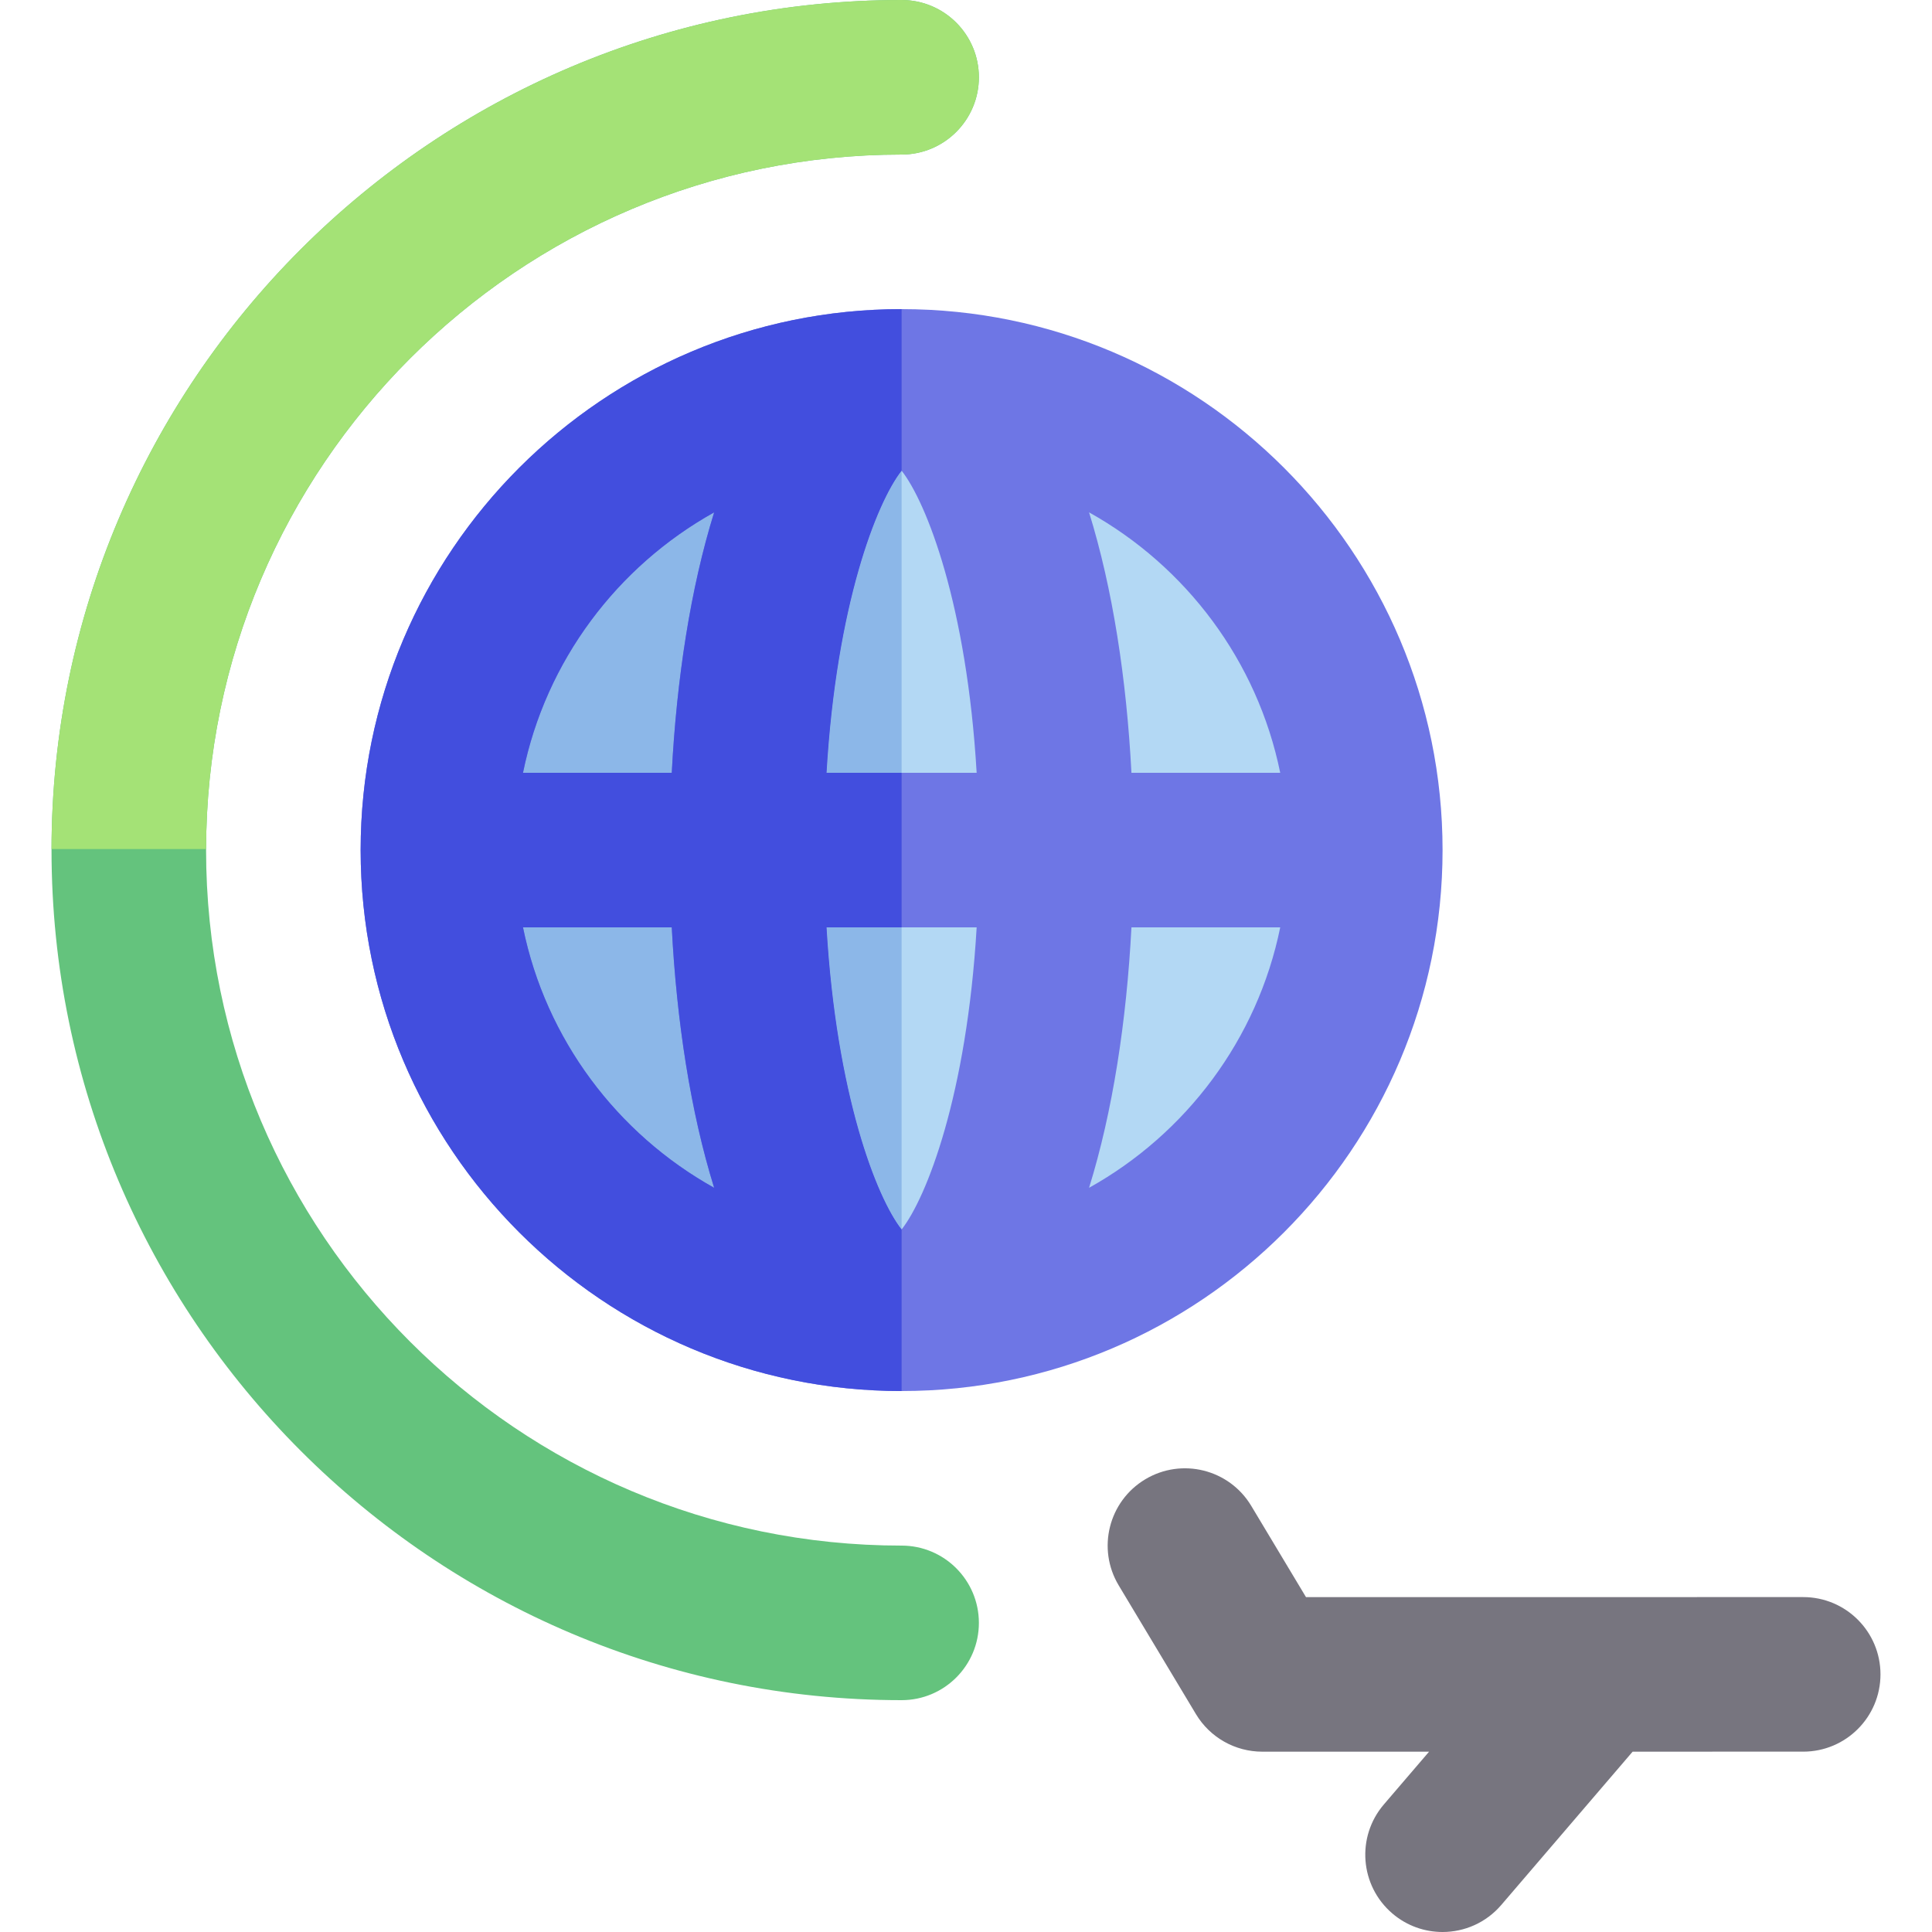
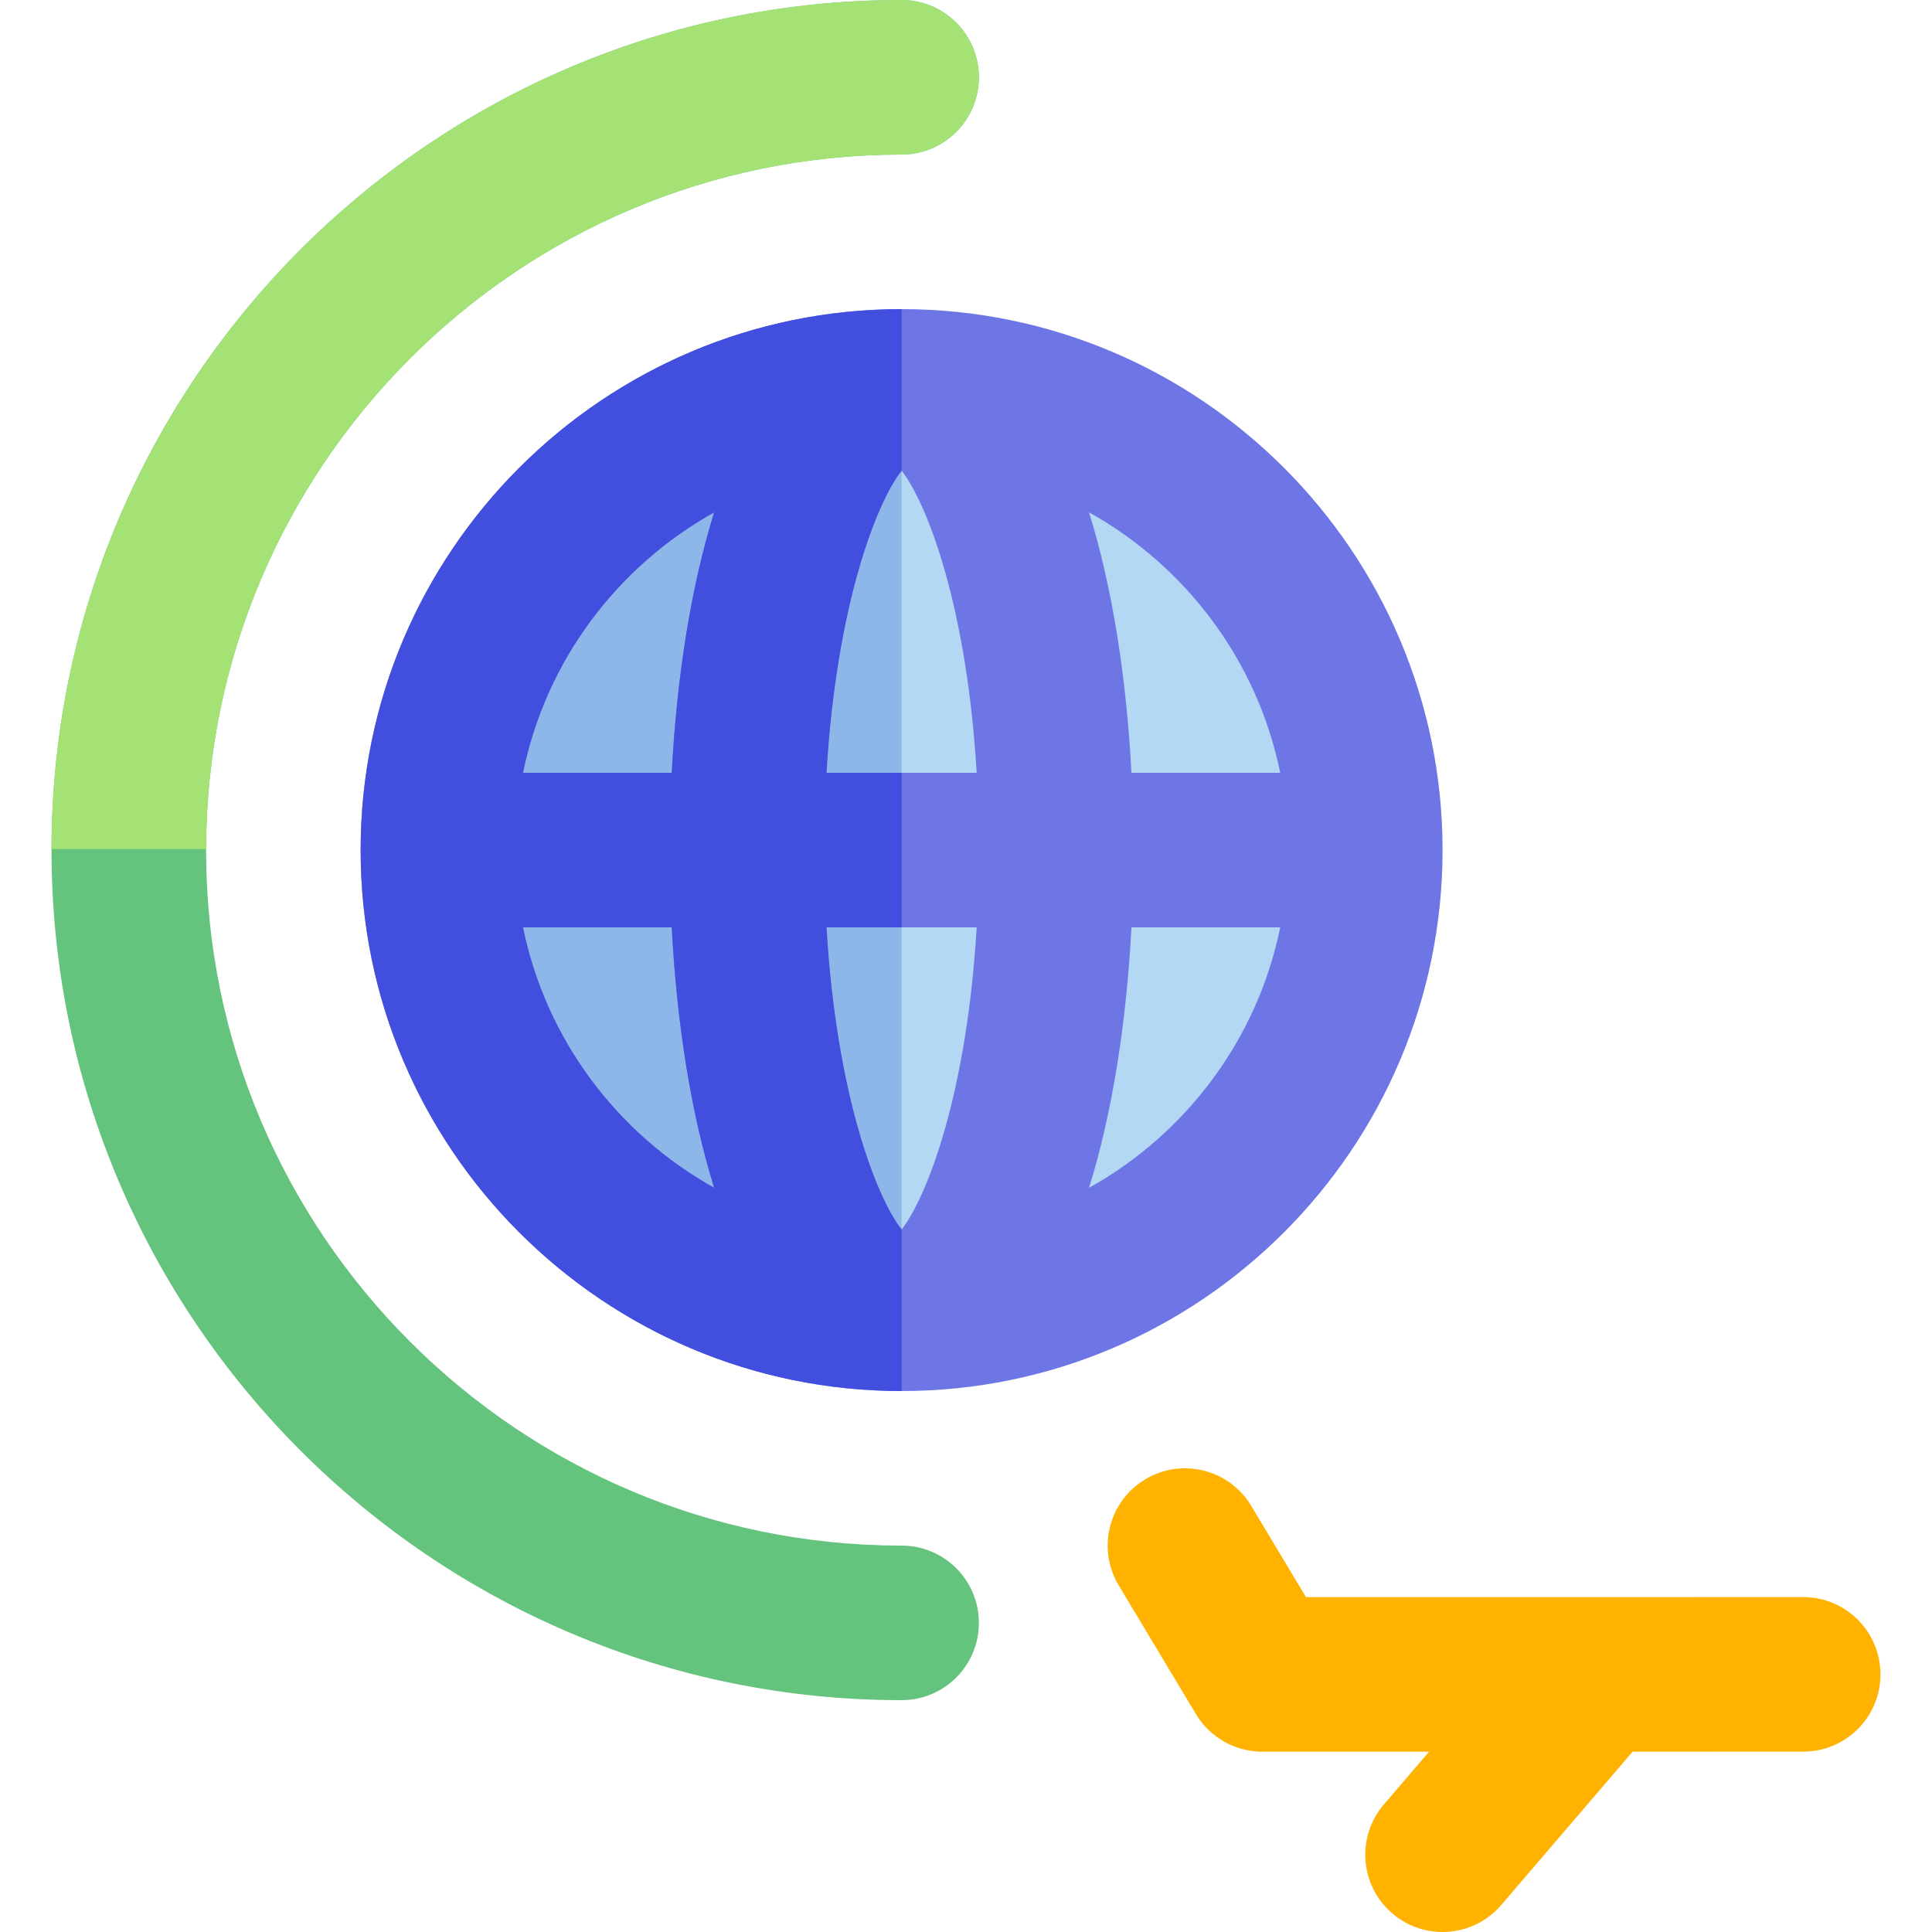
<svg xmlns="http://www.w3.org/2000/svg" version="1.1" id="Layer_1" x="0px" y="0px" viewBox="0 0 512 512" style="enable-background:new 0 0 512 512;" xml:space="preserve">
  <path style="fill:#64C37D;" d="M238.934,0C114.715,0,13.654,101.061,13.654,225.28s101.061,225.28,225.28,225.28  c11.31,0,20.48-9.17,20.48-20.48c0-11.31-9.17-20.48-20.48-20.48c-101.635,0-184.32-82.686-184.32-184.32  s82.685-184.32,184.32-184.32c11.31,0,20.48-9.17,20.48-20.48S250.244,0,238.934,0z" />
-   <path style="fill:#77757F;" d="M368.968,507.073c3.861,3.31,8.6,4.927,13.316,4.927c5.773,0,11.511-2.428,15.561-7.154  l34.819-40.638l45.203-0.003c11.31,0,20.479-9.171,20.479-20.481c0-11.31-9.171-20.479-20.481-20.479l-131.763,0.008l-14.514-24.19  c-5.819-9.698-18.401-12.845-28.099-7.025c-9.699,5.819-12.844,18.399-7.025,28.099l20.48,34.133  c3.701,6.169,10.368,9.942,17.562,9.942l44.215-0.003l-11.981,13.984C359.382,486.784,360.379,499.713,368.968,507.073z" />
+   <path style="fill:#ffb300;" d="M368.968,507.073c3.861,3.31,8.6,4.927,13.316,4.927c5.773,0,11.511-2.428,15.561-7.154  l34.819-40.638l45.203-0.003c11.31,0,20.479-9.171,20.479-20.481c0-11.31-9.171-20.479-20.481-20.479l-131.763,0.008l-14.514-24.19  c-5.819-9.698-18.401-12.845-28.099-7.025c-9.699,5.819-12.844,18.399-7.025,28.099l20.48,34.133  c3.701,6.169,10.368,9.942,17.562,9.942l44.215-0.003l-11.981,13.984C359.382,486.784,360.379,499.713,368.968,507.073z" />
  <g>
    <path style="fill:#6E76E5;" d="M238.934,81.92c-79.05,0-143.36,64.311-143.36,143.36s64.31,143.36,143.36,143.36   s143.36-64.31,143.36-143.36S317.983,81.92,238.934,81.92z" />
    <path style="fill:#6E76E5;" d="M138.596,245.76h39.428c1.292,24.83,4.975,48.878,11.233,69.02   C163.572,300.466,144.641,275.434,138.596,245.76z" />
    <path style="fill:#6E76E5;" d="M178.024,204.8h-39.428c6.047-29.674,24.976-54.706,50.661-69.02   C182.998,155.922,179.315,179.97,178.024,204.8z" />
  </g>
  <g>
    <path style="fill:#B3D8F4;" d="M238.934,325.822c-6.61-8.395-17.285-35.622-19.89-80.062h39.782   C256.219,290.2,245.544,317.426,238.934,325.822z" />
    <path style="fill:#B3D8F4;" d="M219.044,204.8c2.605-44.44,13.282-71.666,19.89-80.062c6.61,8.395,17.285,35.622,19.89,80.062   H219.044z" />
    <path style="fill:#B3D8F4;" d="M288.612,314.78c6.259-20.143,9.941-44.192,11.233-69.02h39.428   C333.225,275.434,314.296,300.466,288.612,314.78z" />
    <path style="fill:#B3D8F4;" d="M299.844,204.8c-1.292-24.83-4.974-48.878-11.233-69.02c25.686,14.314,44.615,39.346,50.661,69.02   H299.844z" />
  </g>
  <g>
    <path style="fill:#8CB7E8;" d="M238.934,325.822V245.76h-19.89C221.649,290.2,232.324,317.426,238.934,325.822z" />
    <path style="fill:#8CB7E8;" d="M138.596,204.8h39.428c1.292-24.83,4.975-48.878,11.233-69.02   C163.572,150.094,144.641,175.126,138.596,204.8z" />
    <path style="fill:#8CB7E8;" d="M238.934,204.8v-80.062c-6.61,8.395-17.285,35.622-19.89,80.062H238.934z" />
    <path style="fill:#8CB7E8;" d="M138.596,245.76c6.047,29.674,24.976,54.706,50.661,69.02c-6.259-20.143-9.941-44.192-11.233-69.02   H138.596z" />
  </g>
  <path style="fill:#424EDE;" d="M219.044,245.76h19.89V204.8h-19.89c2.605-44.44,13.282-71.666,19.89-80.062V81.92  c-79.05,0-143.36,64.311-143.36,143.36s64.31,143.36,143.36,143.36v-42.818C232.324,317.426,221.649,290.2,219.044,245.76z   M138.596,245.76h39.428c1.292,24.83,4.975,48.878,11.233,69.02C163.572,300.466,144.641,275.434,138.596,245.76z M178.024,204.8  h-39.428c6.047-29.674,24.976-54.706,50.661-69.02C182.998,155.922,179.315,179.97,178.024,204.8z" />
  <path style="fill:#A4E276;" d="M238.934,40.96c11.31,0,20.48-9.17,20.48-20.48S250.244,0,238.934,0  C114.805,0,13.804,100.913,13.658,225.01h40.96C54.764,123.498,137.39,40.96,238.934,40.96z" />
  <g>
</g>
  <g>
</g>
  <g>
</g>
  <g>
</g>
  <g>
</g>
  <g>
</g>
  <g>
</g>
  <g>
</g>
  <g>
</g>
  <g>
</g>
  <g>
</g>
  <g>
</g>
  <g>
</g>
  <g>
</g>
  <g>
</g>
</svg>
